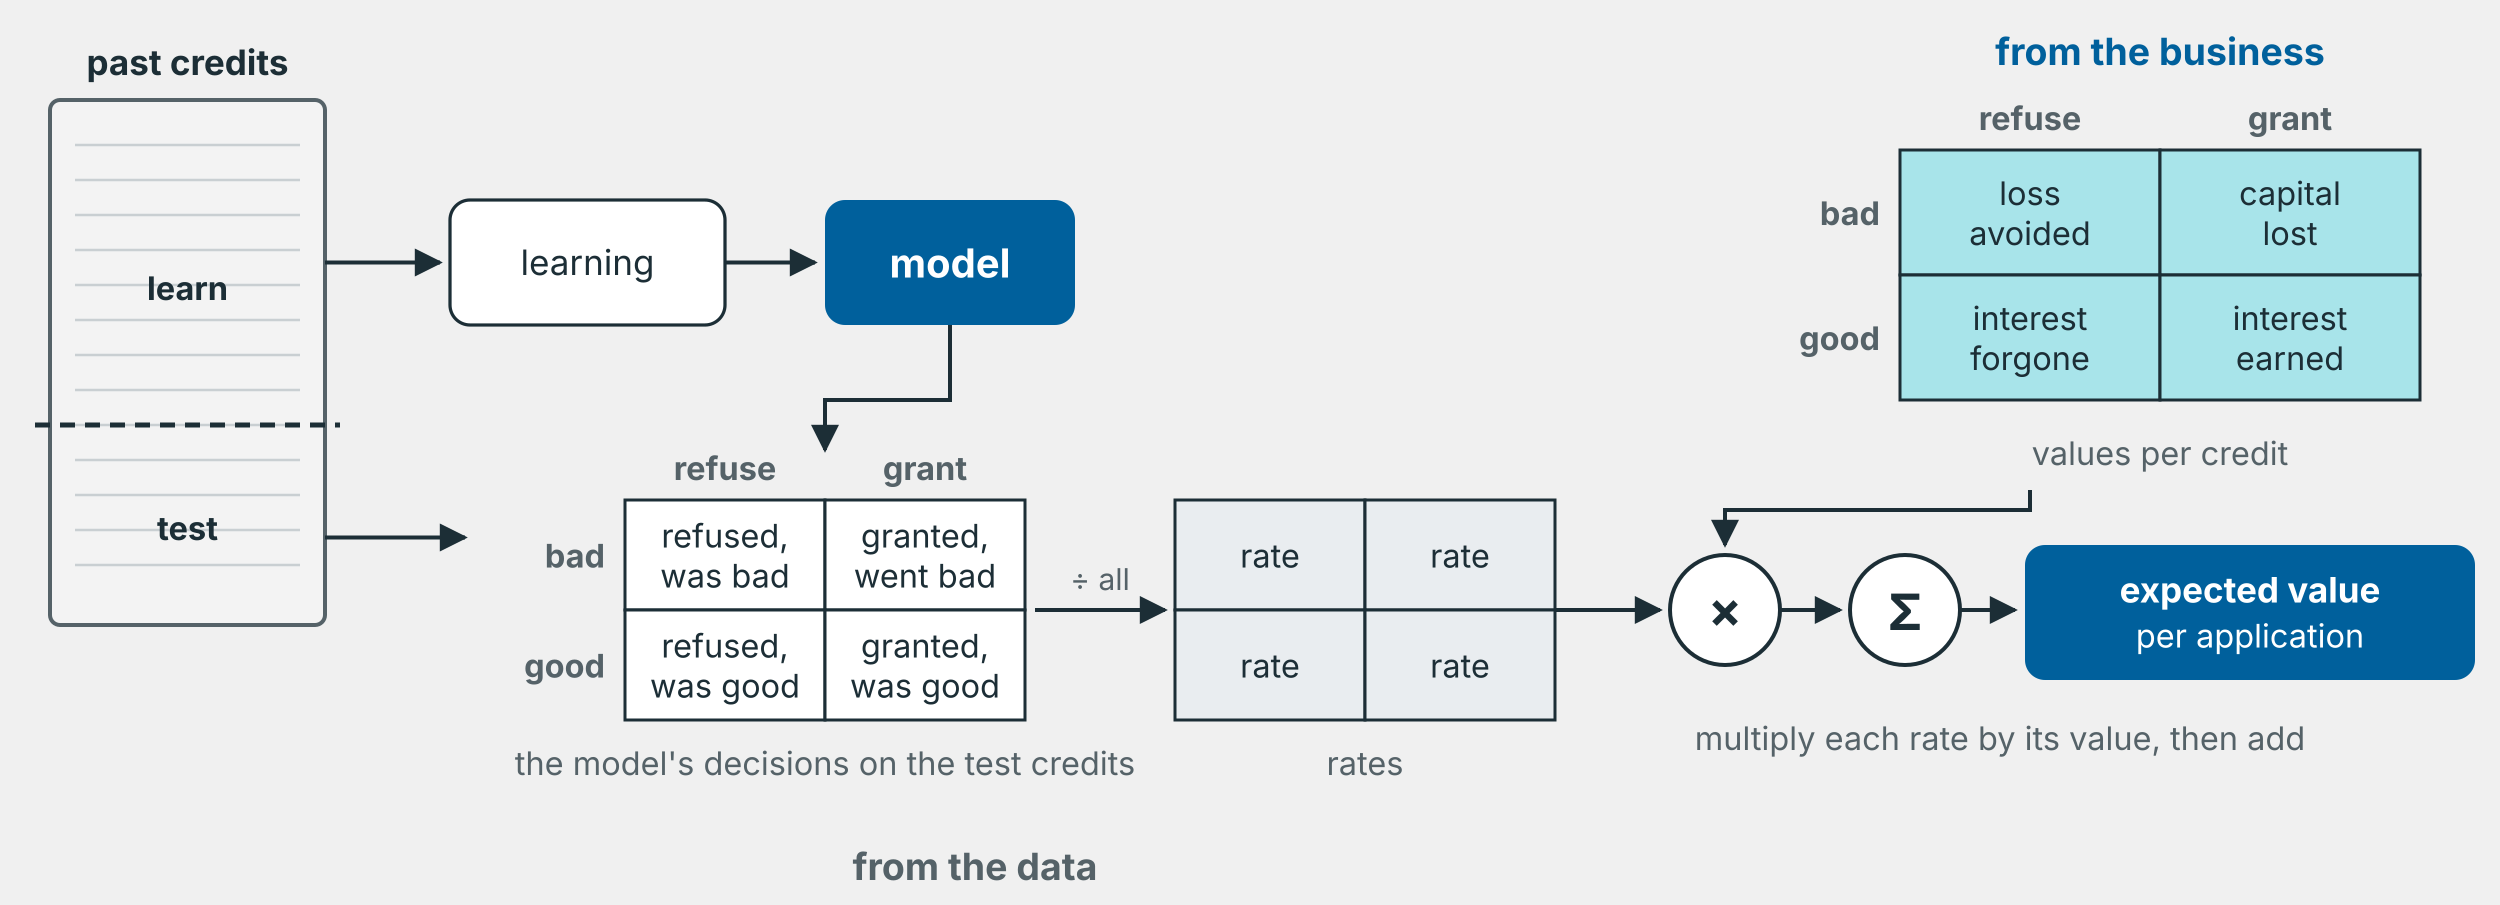
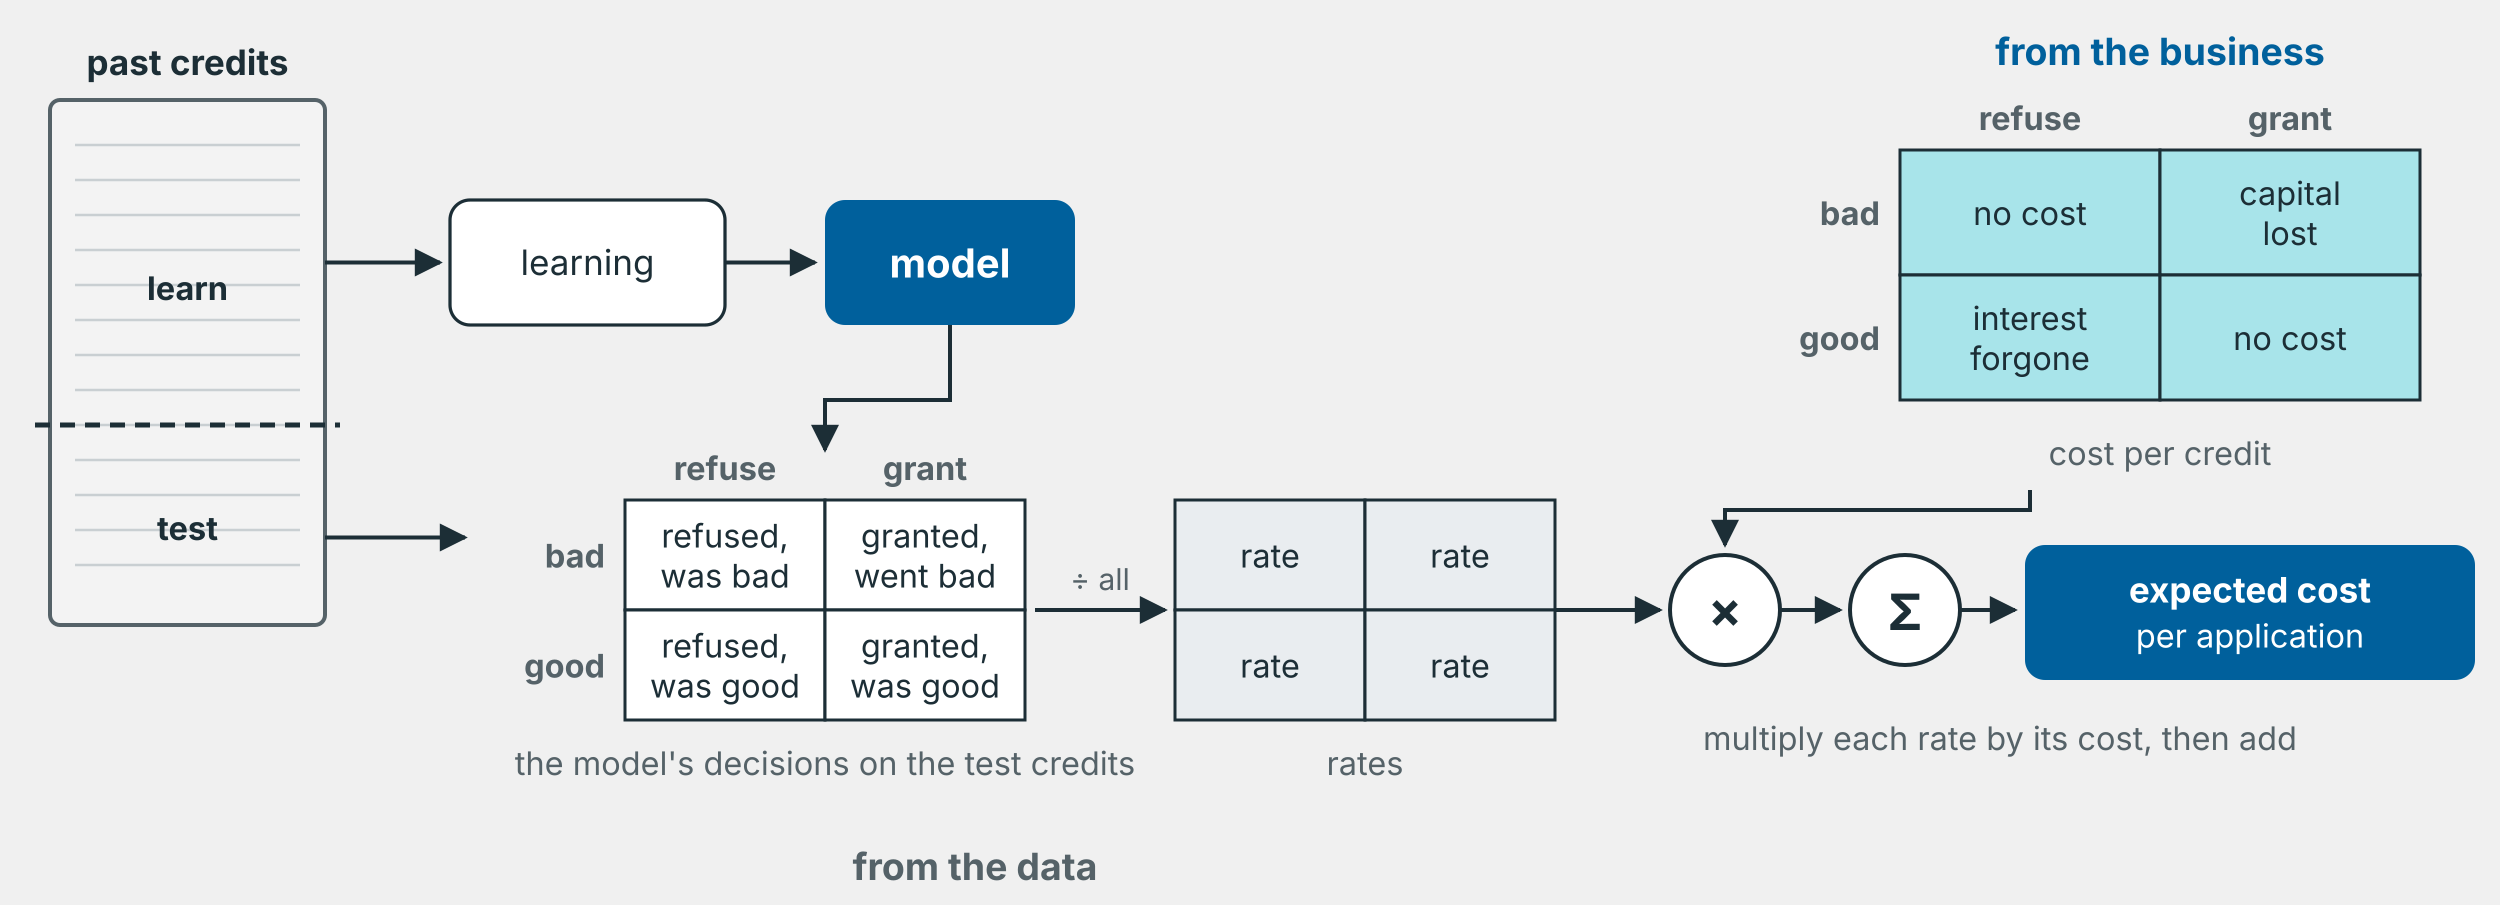
<svg xmlns="http://www.w3.org/2000/svg" viewBox="0 0 1000 362" font-family="Inter, Arimo, Helvetica, sans-serif">
  <defs>
    <marker id="ah" viewBox="0 0 10 10" refX="9" refY="5" markerWidth="7" markerHeight="7" orient="auto-start-reverse">
      <path d="M0,0 L10,5 L0,10 z" fill="#1c2e36" />
    </marker>
    <marker id="ahA" viewBox="0 0 10 10" refX="9" refY="5" markerWidth="7" markerHeight="7" orient="auto-start-reverse">
      <path class="accent-fill" d="M0,0 L10,5 L0,10 z" fill="#00609c" />
    </marker>
  </defs>
  <g data-step="1">
    <rect x="20" y="40" width="110" height="210" rx="4" fill="#f3f3f3" stroke="#556268" stroke-width="1.6" />
    <line x1="30" y1="58" x2="120" y2="58" stroke="#c9cfd2" stroke-width="1" />
    <line x1="30" y1="72" x2="120" y2="72" stroke="#c9cfd2" stroke-width="1" />
    <line x1="30" y1="86" x2="120" y2="86" stroke="#c9cfd2" stroke-width="1" />
    <line x1="30" y1="100" x2="120" y2="100" stroke="#c9cfd2" stroke-width="1" />
    <line x1="30" y1="114" x2="120" y2="114" stroke="#c9cfd2" stroke-width="1" />
    <line x1="30" y1="128" x2="120" y2="128" stroke="#c9cfd2" stroke-width="1" />
    <line x1="30" y1="142" x2="120" y2="142" stroke="#c9cfd2" stroke-width="1" />
    <line x1="30" y1="156" x2="120" y2="156" stroke="#c9cfd2" stroke-width="1" />
    <line x1="30" y1="170" x2="120" y2="170" stroke="#c9cfd2" stroke-width="1" />
    <line x1="30" y1="184" x2="120" y2="184" stroke="#c9cfd2" stroke-width="1" />
    <line x1="30" y1="198" x2="120" y2="198" stroke="#c9cfd2" stroke-width="1" />
    <line x1="30" y1="212" x2="120" y2="212" stroke="#c9cfd2" stroke-width="1" />
    <line x1="30" y1="226" x2="120" y2="226" stroke="#c9cfd2" stroke-width="1" />
    <line x1="14" y1="170" x2="136" y2="170" stroke="#1c2e36" stroke-width="2" stroke-dasharray="6 4" />
    <text x="75" y="30" font-size="14" font-weight="bold" text-anchor="middle" fill="#1c2e36">past credits</text>
    <text x="75" y="120" font-size="13" font-weight="bold" text-anchor="middle" fill="#1c2e36">learn</text>
    <text x="75" y="216" font-size="13" font-weight="bold" text-anchor="middle" fill="#1c2e36">test</text>
    <line x1="130" y1="105" x2="176" y2="105" stroke="#1c2e36" stroke-width="1.6" marker-end="url(#ah)" />
    <rect x="180" y="80" width="110" height="50" rx="8" fill="#ffffff" stroke="#1c2e36" stroke-width="1.3" />
    <text x="235" y="110" font-size="14" font-weight="normal" text-anchor="middle" fill="#1c2e36">learning</text>
    <line x1="290" y1="105" x2="326" y2="105" stroke="#1c2e36" stroke-width="1.6" marker-end="url(#ah)" />
    <rect class="accent-fill" x="330" y="80" width="100" height="50" rx="8" fill="#00609c" />
    <text x="380" y="111" font-size="16" font-weight="bold" text-anchor="middle" fill="#ffffff">model</text>
    <path d="M380,130 L380,160 L330,160 L330,180" fill="none" stroke="#1c2e36" stroke-width="1.6" marker-end="url(#ah)" />
    <path d="M130,215 L186,215" fill="none" stroke="#1c2e36" stroke-width="1.6" marker-end="url(#ah)" />
    <text x="290.0" y="192" font-size="13" font-weight="bold" text-anchor="middle" fill="#556268">refuse</text>
    <text x="370.0" y="192" font-size="13" font-weight="bold" text-anchor="middle" fill="#556268">grant</text>
    <text x="242" y="227.0" font-size="13" font-weight="bold" text-anchor="end" fill="#556268">bad</text>
    <text x="242" y="271.0" font-size="13" font-weight="bold" text-anchor="end" fill="#556268">good</text>
    <rect x="250" y="200" width="80" height="44" rx="0" fill="#ffffff" stroke="#1c2e36" stroke-width="1.2" />
    <text x="290.0" y="219.0" font-size="13" font-weight="normal" text-anchor="middle" fill="#1c2e36">refused,</text>
    <text x="290.0" y="235.0" font-size="13" font-weight="normal" text-anchor="middle" fill="#1c2e36">was bad</text>
    <rect x="330" y="200" width="80" height="44" rx="0" fill="#ffffff" stroke="#1c2e36" stroke-width="1.2" />
    <text x="370.0" y="219.0" font-size="13" font-weight="normal" text-anchor="middle" fill="#1c2e36">granted,</text>
    <text x="370.0" y="235.0" font-size="13" font-weight="normal" text-anchor="middle" fill="#1c2e36">went bad</text>
    <rect x="250" y="244" width="80" height="44" rx="0" fill="#ffffff" stroke="#1c2e36" stroke-width="1.2" />
    <text x="290.0" y="263.0" font-size="13" font-weight="normal" text-anchor="middle" fill="#1c2e36">refused,</text>
    <text x="290.0" y="279.0" font-size="13" font-weight="normal" text-anchor="middle" fill="#1c2e36">was good</text>
    <rect x="330" y="244" width="80" height="44" rx="0" fill="#ffffff" stroke="#1c2e36" stroke-width="1.2" />
    <text x="370.0" y="263.0" font-size="13" font-weight="normal" text-anchor="middle" fill="#1c2e36">granted,</text>
    <text x="370.0" y="279.0" font-size="13" font-weight="normal" text-anchor="middle" fill="#1c2e36">was good</text>
    <text x="330" y="310" font-size="13" font-weight="normal" text-anchor="middle" fill="#556268">the model's decisions on the test credits</text>
    <line x1="414" y1="244" x2="466" y2="244" stroke="#1c2e36" stroke-width="1.6" marker-end="url(#ah)" />
    <text x="440" y="236" font-size="12" font-weight="normal" text-anchor="middle" fill="#556268">÷ all</text>
    <rect x="470" y="200" width="76" height="44" rx="0" fill="#e9edf0" stroke="#1c2e36" stroke-width="1.2" />
    <text x="508.0" y="227.0" font-size="13" font-weight="normal" text-anchor="middle" fill="#1c2e36">rate</text>
    <rect x="546" y="200" width="76" height="44" rx="0" fill="#e9edf0" stroke="#1c2e36" stroke-width="1.2" />
    <text x="584.0" y="227.0" font-size="13" font-weight="normal" text-anchor="middle" fill="#1c2e36">rate</text>
    <rect x="470" y="244" width="76" height="44" rx="0" fill="#e9edf0" stroke="#1c2e36" stroke-width="1.2" />
    <text x="508.0" y="271.0" font-size="13" font-weight="normal" text-anchor="middle" fill="#1c2e36">rate</text>
    <rect x="546" y="244" width="76" height="44" rx="0" fill="#e9edf0" stroke="#1c2e36" stroke-width="1.2" />
    <text x="584.0" y="271.0" font-size="13" font-weight="normal" text-anchor="middle" fill="#1c2e36">rate</text>
    <text x="546" y="310" font-size="13" font-weight="normal" text-anchor="middle" fill="#556268">rates</text>
    <text x="390" y="352" font-size="15" font-weight="bold" text-anchor="middle" fill="#556268">from the data</text>
  </g>
  <g data-step="2">
    <text x="812.0" y="52" font-size="13" font-weight="bold" text-anchor="middle" fill="#556268">refuse</text>
    <text x="916.0" y="52" font-size="13" font-weight="bold" text-anchor="middle" fill="#556268">grant</text>
    <text x="752" y="90.0" font-size="13" font-weight="bold" text-anchor="end" fill="#556268">bad</text>
    <text x="752" y="140.0" font-size="13" font-weight="bold" text-anchor="end" fill="#556268">good</text>
    <rect class="accent-b-light-fill" x="760" y="60" width="104" height="50" rx="0" fill="#a8e4ea" stroke="#1c2e36" stroke-width="1.2" />
-     <text x="812.0" y="82.0" font-size="13" font-weight="normal" text-anchor="middle" fill="#1c2e36">loss</text>
-     <text x="812.0" y="98.0" font-size="13" font-weight="normal" text-anchor="middle" fill="#1c2e36">avoided</text>
+     <text x="812.0" y="90.0" font-size="13" font-weight="normal" text-anchor="middle" fill="#1c2e36">no cost</text>
    <rect class="accent-b-light-fill" x="864" y="60" width="104" height="50" rx="0" fill="#a8e4ea" stroke="#1c2e36" stroke-width="1.2" />
    <text x="916.0" y="82.0" font-size="13" font-weight="normal" text-anchor="middle" fill="#1c2e36">capital</text>
    <text x="916.0" y="98.0" font-size="13" font-weight="normal" text-anchor="middle" fill="#1c2e36">lost</text>
    <rect class="accent-b-light-fill" x="760" y="110" width="104" height="50" rx="0" fill="#a8e4ea" stroke="#1c2e36" stroke-width="1.2" />
    <text x="812.0" y="132.0" font-size="13" font-weight="normal" text-anchor="middle" fill="#1c2e36">interest</text>
    <text x="812.0" y="148.0" font-size="13" font-weight="normal" text-anchor="middle" fill="#1c2e36">forgone</text>
    <rect class="accent-b-light-fill" x="864" y="110" width="104" height="50" rx="0" fill="#a8e4ea" stroke="#1c2e36" stroke-width="1.2" />
-     <text x="916.0" y="132.0" font-size="13" font-weight="normal" text-anchor="middle" fill="#1c2e36">interest</text>
-     <text x="916.0" y="148.0" font-size="13" font-weight="normal" text-anchor="middle" fill="#1c2e36">earned</text>
-     <text x="864" y="186" font-size="13" font-weight="normal" text-anchor="middle" fill="#556268">values per credit</text>
+     <text x="916.0" y="140.0" font-size="13" font-weight="normal" text-anchor="middle" fill="#1c2e36">no cost</text>
+     <text x="864" y="186" font-size="13" font-weight="normal" text-anchor="middle" fill="#556268">cost per credit</text>
    <text class="accent-fill" x="864" y="26" font-size="15" font-weight="bold" text-anchor="middle" fill="#00609c">from the business</text>
  </g>
  <g data-step="3">
    <line x1="622" y1="244" x2="664" y2="244" stroke="#1c2e36" stroke-width="1.6" marker-end="url(#ah)" />
    <circle cx="690" cy="244" r="22" fill="#ffffff" stroke="#1c2e36" stroke-width="1.6" />
    <text x="690" y="251" font-size="20" font-weight="bold" text-anchor="middle" fill="#1c2e36">×</text>
    <path d="M812,196 L812,204 L690,204 L690,218" fill="none" stroke="#1c2e36" stroke-width="1.6" marker-end="url(#ah)" />
    <line x1="712" y1="244" x2="736" y2="244" stroke="#1c2e36" stroke-width="1.6" marker-end="url(#ah)" />
    <circle cx="762" cy="244" r="22" fill="#ffffff" stroke="#1c2e36" stroke-width="1.6" />
    <text x="762" y="252" font-size="20" font-weight="bold" text-anchor="middle" fill="#1c2e36">Σ</text>
    <line x1="784" y1="244" x2="806" y2="244" stroke="#1c2e36" stroke-width="1.6" marker-end="url(#ah)" />
    <rect class="accent-fill" x="810" y="218" width="180" height="54" rx="8" fill="#00609c" />
-     <text x="900" y="241" font-size="14" font-weight="bold" text-anchor="middle" fill="#ffffff">expected value</text>
+     <text x="900" y="241" font-size="14" font-weight="bold" text-anchor="middle" fill="#ffffff">expected cost</text>
    <text x="900" y="259" font-size="13" font-weight="normal" text-anchor="middle" fill="#ffffff">per application</text>
-     <text x="800" y="300" font-size="13" font-weight="normal" text-anchor="middle" fill="#556268">multiply each rate by its value, then add</text>
+     <text x="800" y="300" font-size="13" font-weight="normal" text-anchor="middle" fill="#556268">multiply each rate by its cost, then add</text>
  </g>
</svg>
